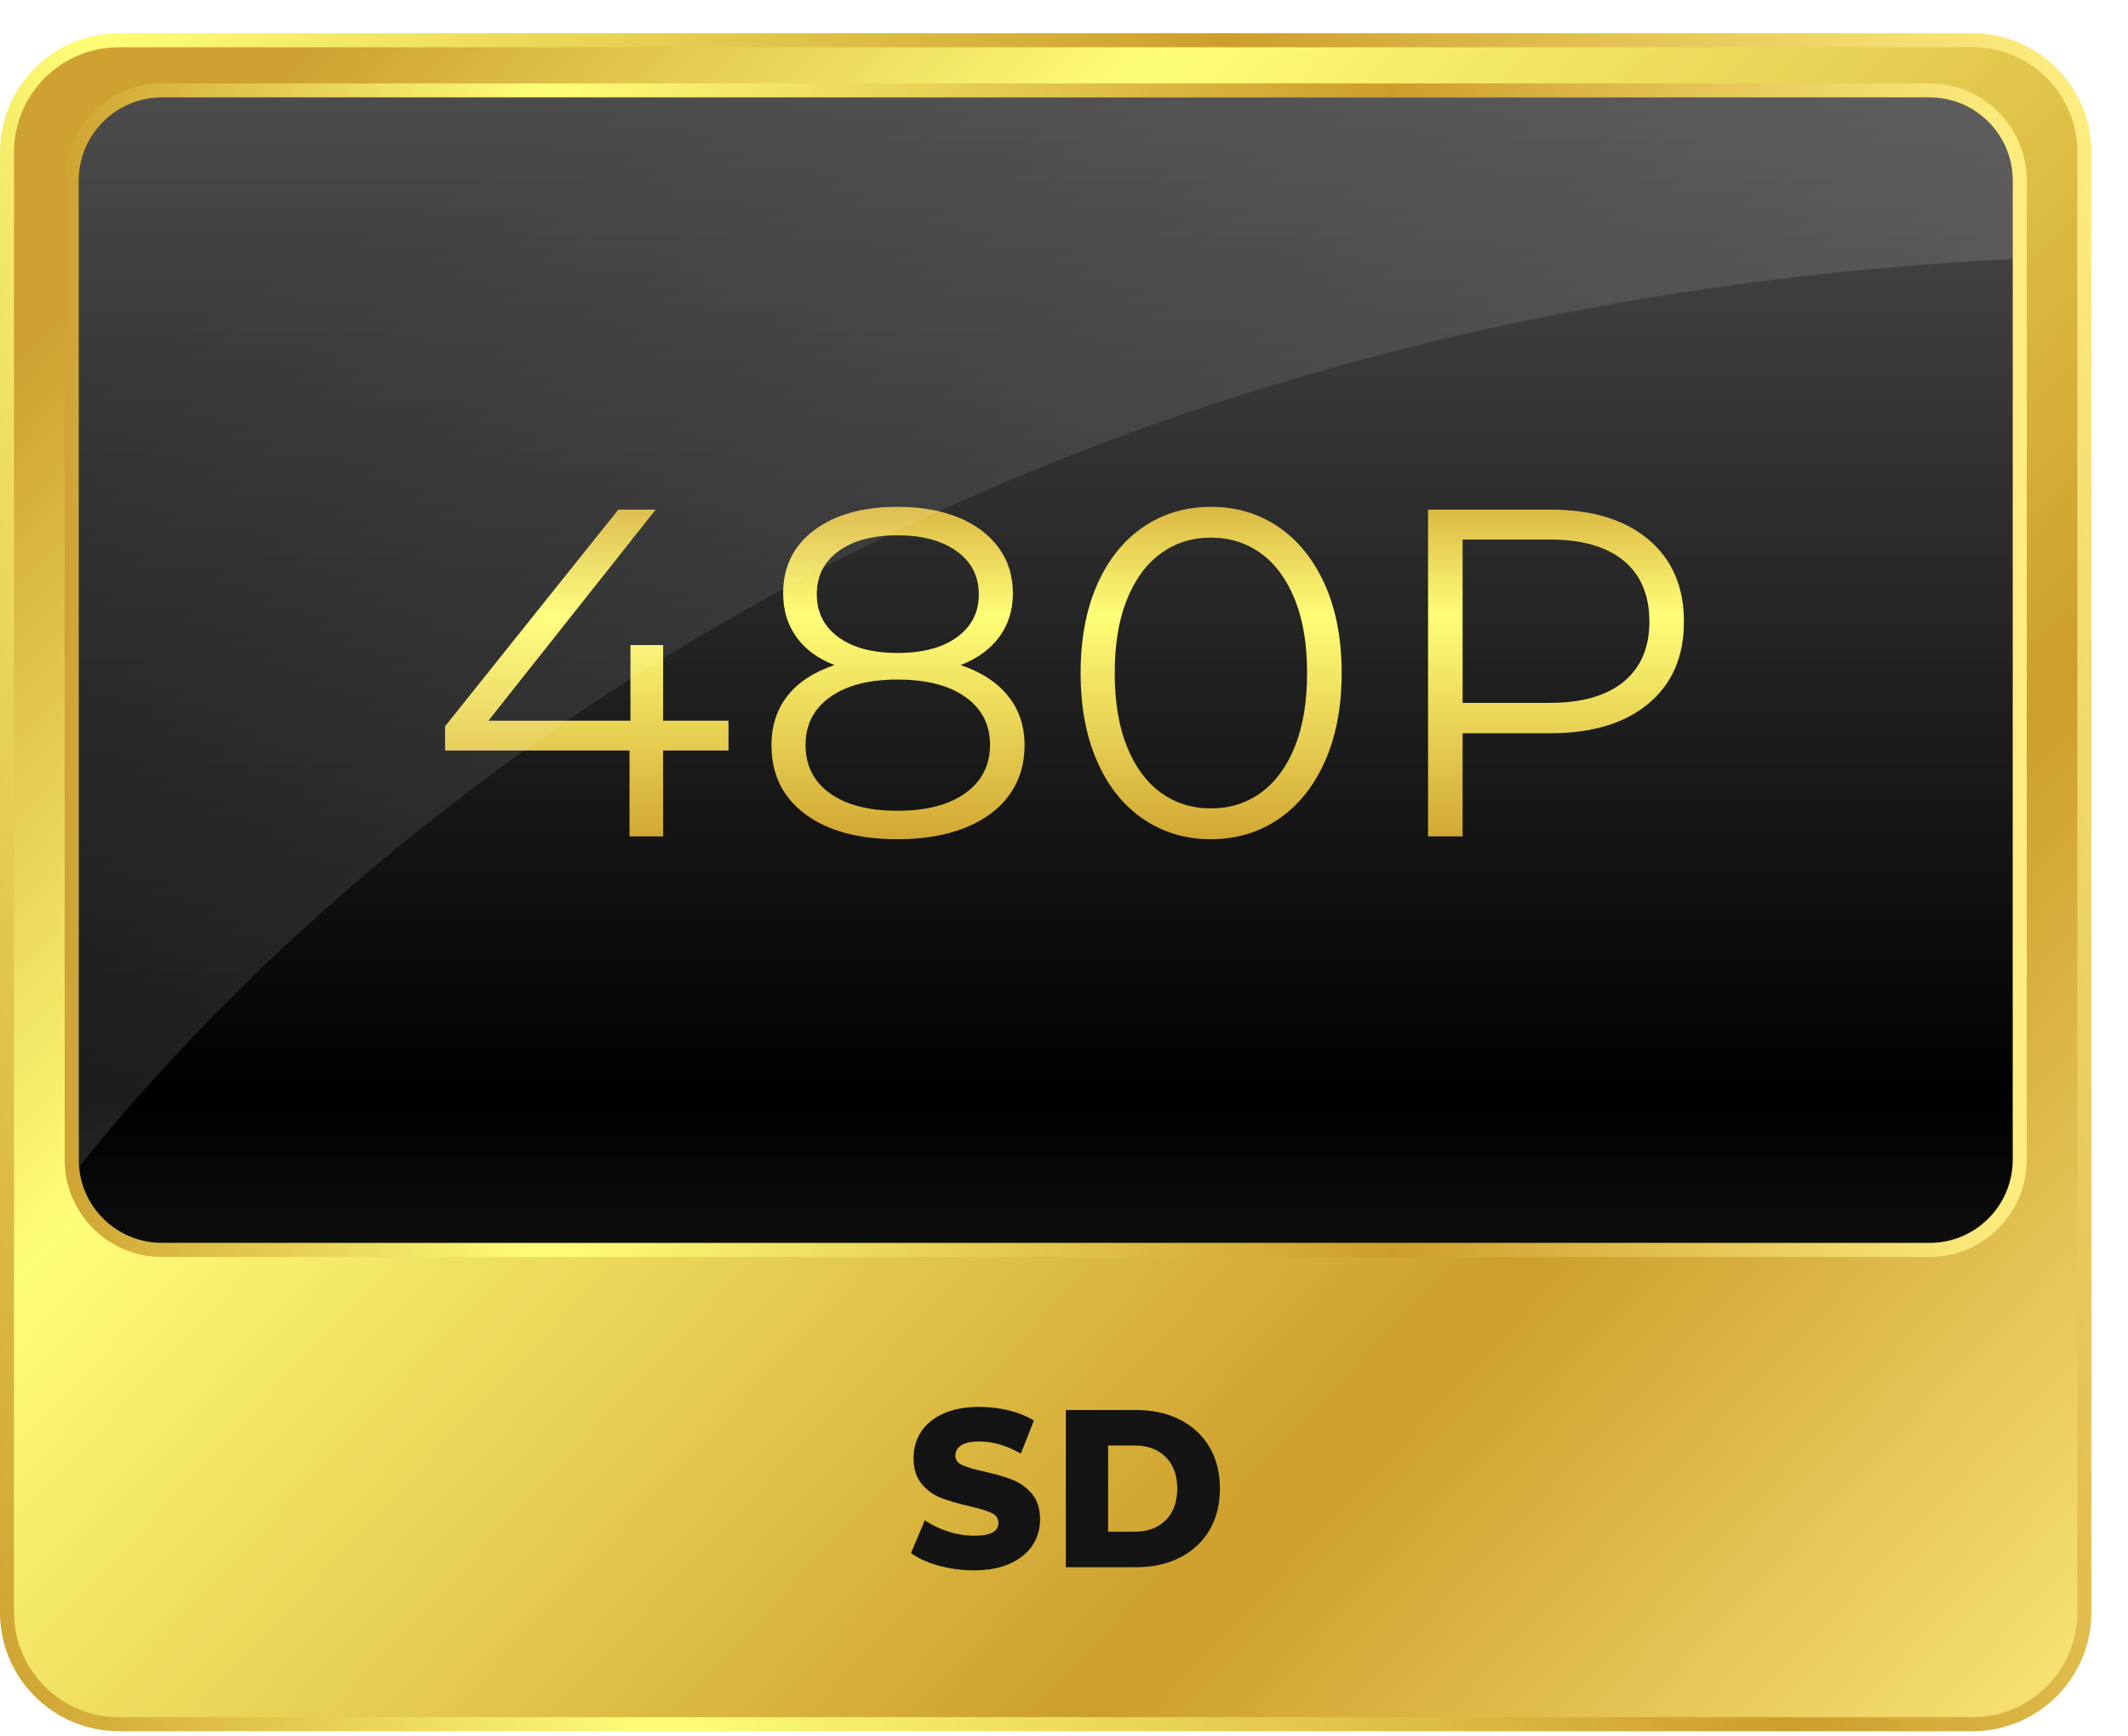
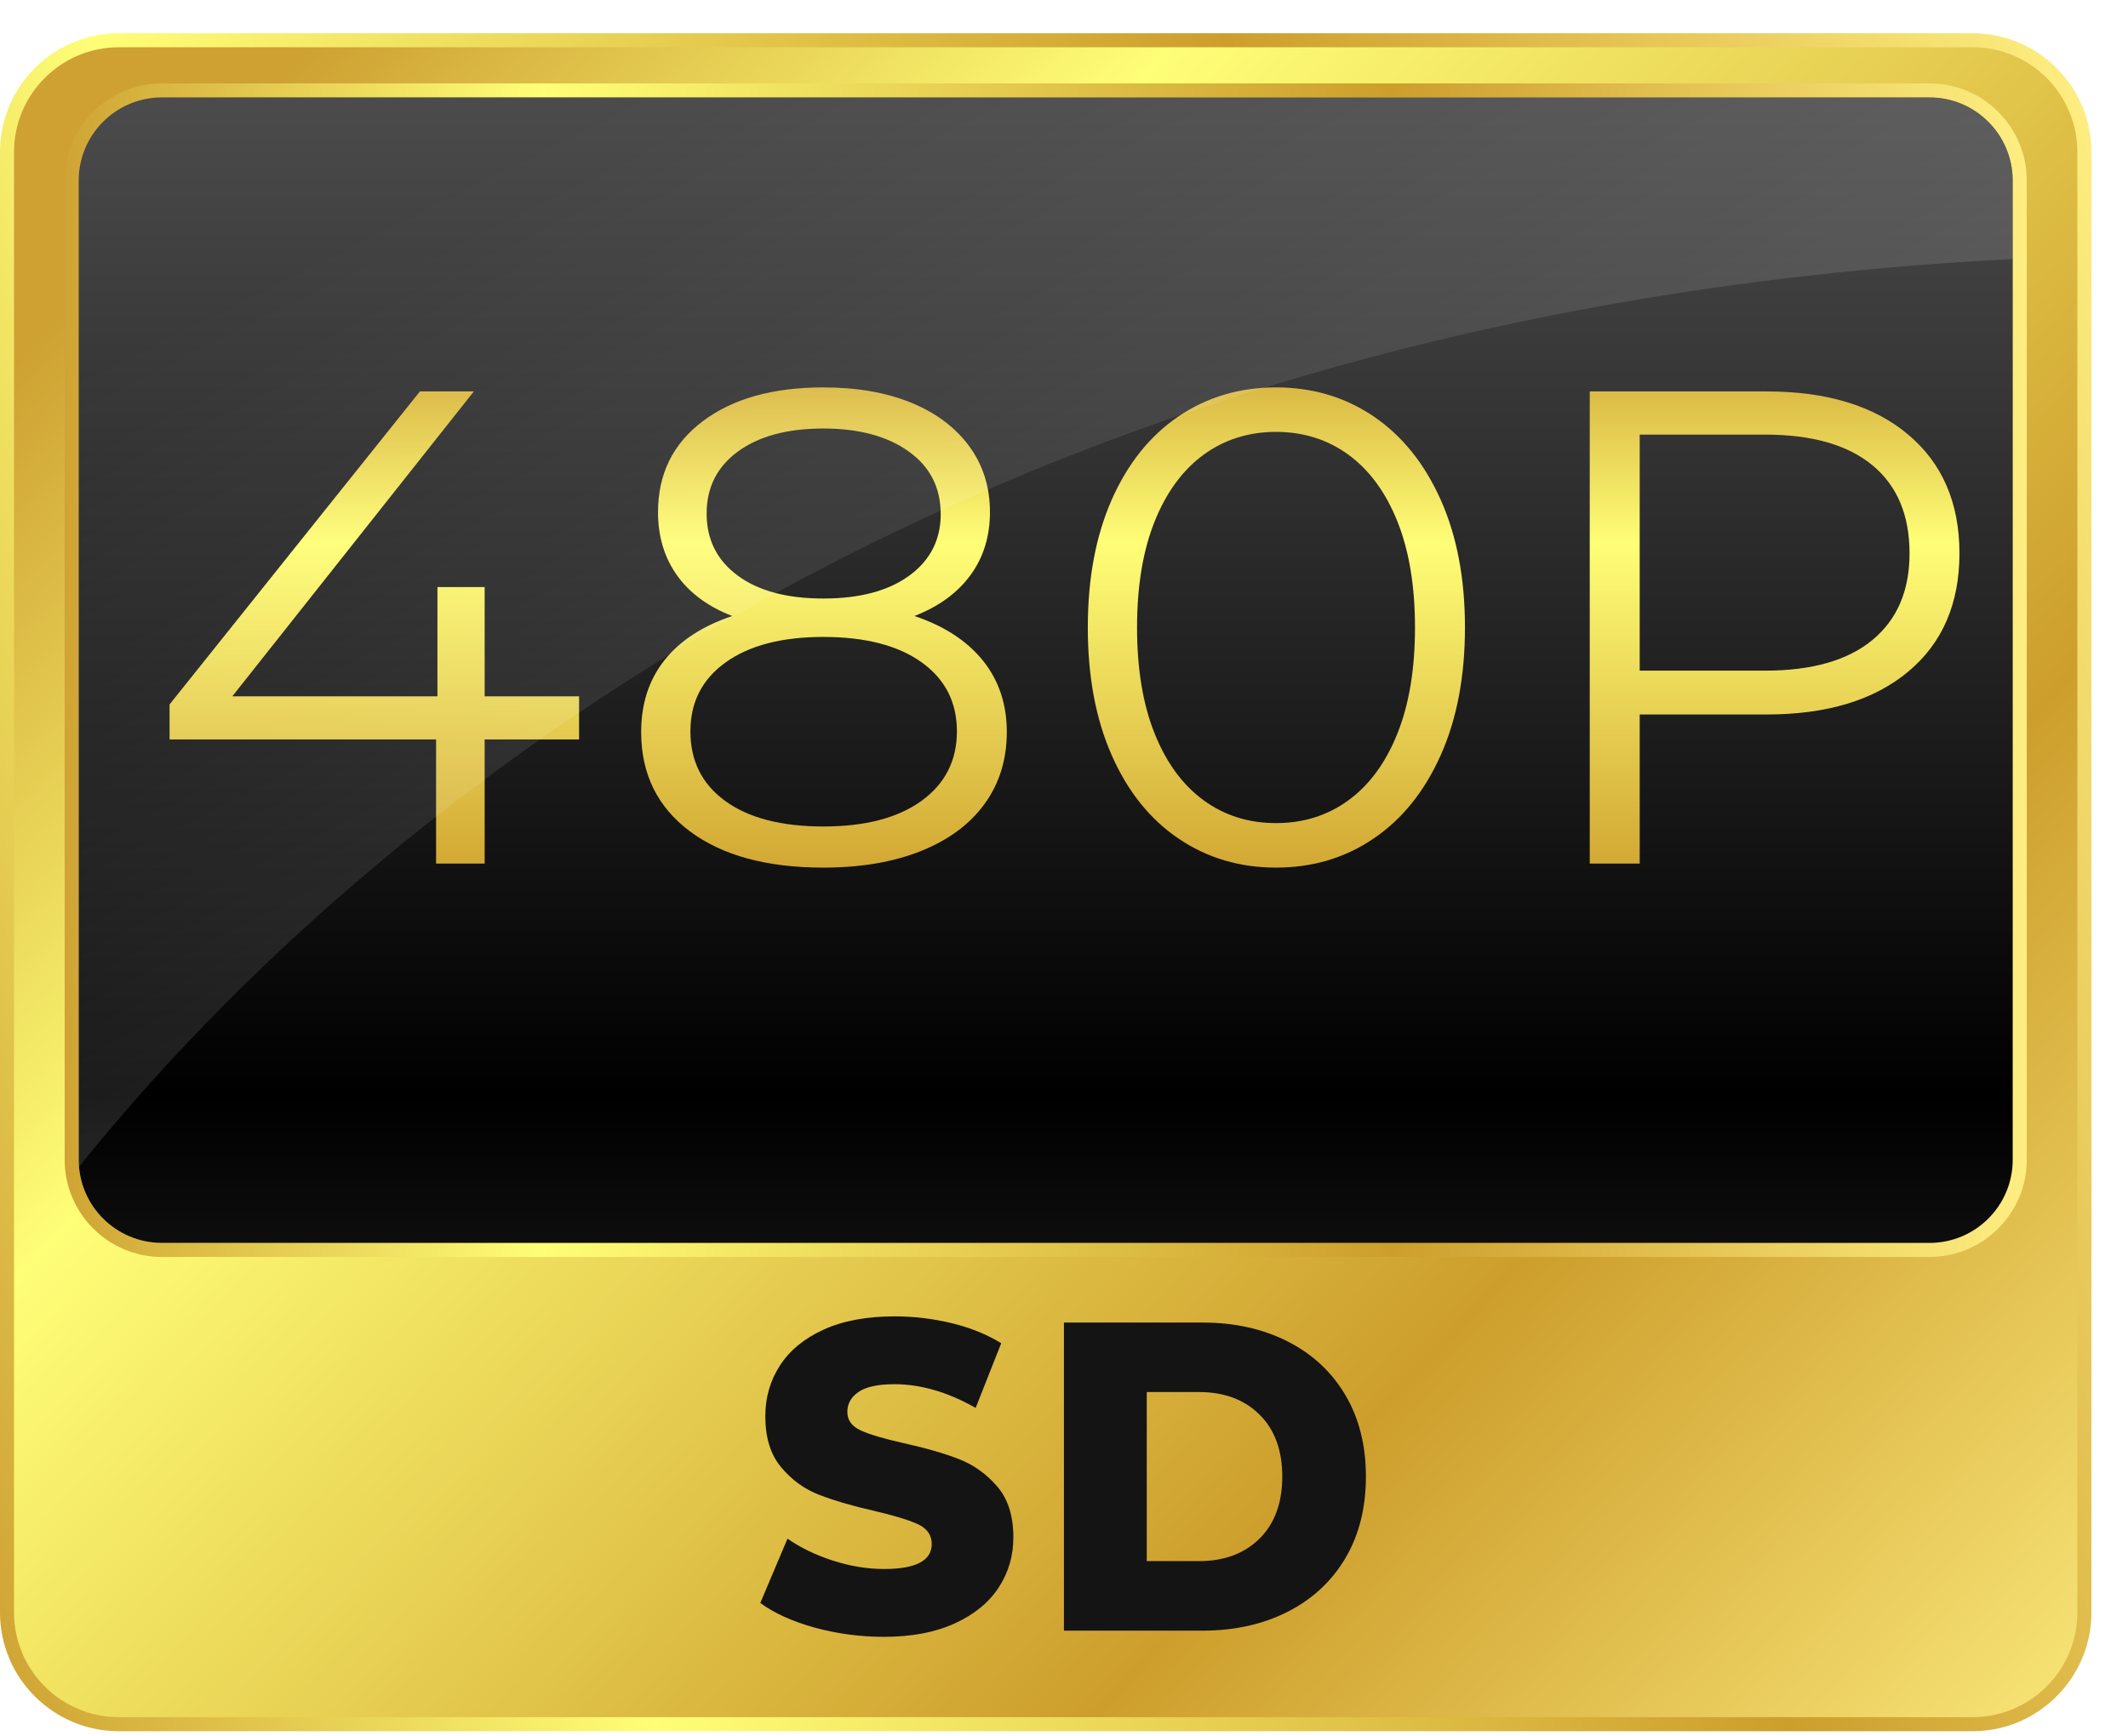
<svg xmlns="http://www.w3.org/2000/svg" version="1.2" viewBox="0 0 640 522" width="640" height="522">
  <defs>
-     <linearGradient id="g1" x2="1" gradientUnits="userSpaceOnUse" gradientTransform="matrix(551.601,517.83,-419.862,447.244,296.686,-197.403)">
+     <linearGradient id="g1" x2="1" gradientUnits="userSpaceOnUse" gradientTransform="matrix(551.601,517.83,-514.302,547.843,296.686,-197.403)">
      <stop offset="0" stop-color="#cea132" />
      <stop offset=".247" stop-color="#fffe77" />
      <stop offset=".674" stop-color="#cd9e2c" />
      <stop offset="1" stop-color="#fff083" />
    </linearGradient>
-     <linearGradient id="g2" x2="1" gradientUnits="userSpaceOnUse" gradientTransform="matrix(719.585,-261.907,212.69,584.361,-151.639,104.171)">
+     <linearGradient id="g2" x2="1" gradientUnits="userSpaceOnUse" gradientTransform="matrix(719.585,-261.907,237.093,651.407,-151.639,104.171)">
      <stop offset="0" stop-color="#cea132" />
      <stop offset=".247" stop-color="#fffe77" />
      <stop offset=".674" stop-color="#cd9e2c" />
      <stop offset="1" stop-color="#fff083" />
    </linearGradient>
-     <linearGradient id="g3" x2="1" gradientUnits="userSpaceOnUse" gradientTransform="matrix(0,-802.374,475.356,0,212.422,527.291)">
+     <linearGradient id="g3" x2="1" gradientUnits="userSpaceOnUse" gradientTransform="matrix(0,-802.374,1354.366,0,212.422,527.291)">
      <stop offset="0" stop-color="#cea132" />
      <stop offset=".247" stop-color="#fffe77" />
      <stop offset=".674" stop-color="#cd9e2c" />
      <stop offset="1" stop-color="#fff083" />
    </linearGradient>
-     <linearGradient id="g4" x2="1" gradientUnits="userSpaceOnUse" gradientTransform="matrix(590.101,0,0,353.037,19.446,25.089)">
+     <linearGradient id="g4" x2="1" gradientUnits="userSpaceOnUse" gradientTransform="matrix(590.101,0,0,353.041,19.446,25.089)">
      <stop offset="0" stop-color="#cea132" />
      <stop offset=".247" stop-color="#fffe77" />
      <stop offset=".674" stop-color="#cd9e2c" />
      <stop offset="1" stop-color="#fff083" />
    </linearGradient>
-     <linearGradient id="g5" x2="1" gradientUnits="userSpaceOnUse" gradientTransform="matrix(0,-802.374,475.356,0,212.422,527.291)">
+     <linearGradient id="g5" x2="1" gradientUnits="userSpaceOnUse" gradientTransform="matrix(0,-802.374,1354.366,0,212.422,527.291)">
      <stop offset="0" stop-color="#3b3b3b" />
      <stop offset=".246" stop-color="#000000" />
      <stop offset=".51" stop-color="#363636" />
      <stop offset=".748" stop-color="#646464" />
      <stop offset="1" stop-color="#101010" />
    </linearGradient>
-     <linearGradient id="g6" x2="1" gradientUnits="userSpaceOnUse" gradientTransform="matrix(0,175.647,-202.556,0,233.164,141.569)">
+     <linearGradient id="g6" x2="1" gradientUnits="userSpaceOnUse" gradientTransform="matrix(0,253.765,-220.054,0,194.483,100.791)">
      <stop offset="0" stop-color="#cea132" />
      <stop offset=".247" stop-color="#fffe77" />
      <stop offset=".674" stop-color="#cd9e2c" />
      <stop offset="1" stop-color="#fff083" />
    </linearGradient>
-     <linearGradient id="g7" x2="1" gradientUnits="userSpaceOnUse" gradientTransform="matrix(0,175.646,-230.738,0,335.765,141.569)">
+     <linearGradient id="g7" x2="1" gradientUnits="userSpaceOnUse" gradientTransform="matrix(0,253.764,-193.184,0,342.716,100.791)">
      <stop offset="0" stop-color="#cea132" />
      <stop offset=".247" stop-color="#fffe77" />
      <stop offset=".674" stop-color="#cd9e2c" />
      <stop offset="1" stop-color="#fff083" />
    </linearGradient>
-     <linearGradient id="g8" x2="1" gradientUnits="userSpaceOnUse" gradientTransform="matrix(0,175.646,-223.72,0,427.936,141.569)">
+     <linearGradient id="g8" x2="1" gradientUnits="userSpaceOnUse" gradientTransform="matrix(0,253.764,-199.25,0,475.879,100.791)">
      <stop offset="0" stop-color="#cea132" />
      <stop offset=".247" stop-color="#fffe77" />
      <stop offset=".674" stop-color="#cd9e2c" />
      <stop offset="1" stop-color="#fff083" />
    </linearGradient>
-     <linearGradient id="g9" x2="1" gradientUnits="userSpaceOnUse" gradientTransform="matrix(0,175.647,-224.365,0,530.762,141.569)">
+     <linearGradient id="g9" x2="1" gradientUnits="userSpaceOnUse" gradientTransform="matrix(0,253.765,-198.655,0,624.436,100.791)">
      <stop offset="0" stop-color="#cea132" />
      <stop offset=".247" stop-color="#fffe77" />
      <stop offset=".674" stop-color="#cd9e2c" />
      <stop offset="1" stop-color="#fff083" />
    </linearGradient>
-     <linearGradient id="g10" x2="1" gradientUnits="userSpaceOnUse" gradientTransform="matrix(544.482,1131.391,-625.725,301.131,362.364,-56.07)">
+     <linearGradient id="g10" x2="1" gradientUnits="userSpaceOnUse" gradientTransform="matrix(544.482,1131.391,-2576.712,1240.046,362.364,-56.07)">
      <stop offset="0" stop-color="#000000" />
      <stop offset="1" stop-color="#b3b3b3" />
    </linearGradient>
  </defs>
  <style>
		.s0 { fill: url(#g1) } 
		.s1 { fill: url(#g2) } 
		.s2 { fill: url(#g3) } 
		.s3 { fill: url(#g4) } 
		.s4 { fill: url(#g5) } 
		.s5 { fill: url(#g6) } 
		.s6 { fill: url(#g7) } 
		.s7 { fill: url(#g8) } 
		.s8 { fill: url(#g9) } 
		.s9 { fill: #141414 } 
		.s10 { mix-blend-mode: screen;fill: url(#g10) } 
	</style>
  <g id="Layer 1">
	</g>
  <g id="&lt;Group&gt;">
    <g id="&lt;Group&gt;">
      <path id="&lt;Path&gt;" class="s0" d="m593.27 518.68h-557.54c-18.57 0-33.62-15.05-33.62-33.61v-439.34c0-18.57 15.05-33.62 33.62-33.62h557.54c18.56 0 33.61 15.05 33.61 33.62v439.34c0 18.56-15.05 33.61-33.61 33.61z" />
      <path id="&lt;Compound Path&gt;" class="s1" d="m593.27 520.8h-557.54c-19.7 0-35.73-16.03-35.73-35.73v-439.34c0-19.7 16.03-35.73 35.73-35.73h557.54c19.7 0 35.73 16.03 35.73 35.73v439.34c0 19.7-16.03 35.73-35.73 35.73zm-557.54-506.58c-17.38 0-31.51 14.13-31.51 31.51v439.34c0 17.37 14.13 31.5 31.51 31.5h557.54c17.37 0 31.5-14.13 31.5-31.5v-439.34c0-17.38-14.13-31.51-31.5-31.51z" />
    </g>
    <g id="&lt;Group&gt;">
      <path id="&lt;Path&gt;" class="s2" d="m580.31 373.9h-531.62c-13.82 0-25.02-11.2-25.02-25.01v-294.56c0-13.82 11.2-25.02 25.02-25.02h531.62c13.81 0 25.01 11.2 25.01 25.02v294.56c0 13.81-11.2 25.01-25.01 25.01z" />
      <path id="&lt;Compound Path&gt;" class="s3" d="m580.31 25.09h-531.62c-16.13 0-29.24 13.11-29.24 29.24v294.56c0 16.12 13.11 29.24 29.24 29.24h531.62c16.12 0 29.24-13.12 29.24-29.24v-294.56c0-16.13-13.12-29.24-29.24-29.24zm0 4.22c13.82 0 25.02 11.2 25.02 25.02v294.56c0 13.81-11.2 25.01-25.02 25.01h-531.62c-13.82 0-25.02-11.2-25.02-25.01v-294.56c0-13.82 11.2-25.02 25.02-25.02z" />
    </g>
    <path id="&lt;Path&gt;" class="s4" d="m580.31 373.9h-531.62c-13.82 0-25.02-11.2-25.02-25.01v-294.56c0-13.82 11.2-25.02 25.02-25.02h531.62c13.81 0 25.01 11.2 25.01 25.02v294.56c0 13.81-11.2 25.01-25.01 25.01z" />
    <g id="&lt;Group&gt;">
-       <path id="&lt;Compound Path&gt;" class="s5" d="m219.1 225.78h-19.66v25.84h-10.11v-25.84h-55.48v-7.3l52.11-65.17h11.23l-50.28 63.48h42.7v-22.75h9.83v22.75h19.66z" />
-       <path id="&lt;Compound Path&gt;" class="s6" d="m303.16 209.35q4.98 6.18 4.98 14.88 0 8.57-4.63 14.96-4.64 6.39-13.27 9.83-8.64 3.45-20.3 3.44-17.69 0-27.81-7.58-10.11-7.58-10.11-20.65 0-8.84 4.85-14.95 4.84-6.11 14.11-9.2-7.58-2.95-11.51-8.5-3.94-5.55-3.94-13.13 0-11.94 9.34-18.96 9.34-7.02 25.07-7.02 10.4-0.01 18.19 3.15 7.8 3.16 12.15 9.06 4.35 5.9 4.35 13.77 0 7.58-4.07 13.13-4.07 5.55-11.66 8.5 9.27 3.09 14.26 9.27zm-12.78 29.21q7.37-5.34 7.37-14.47 0-9.13-7.37-14.39-7.38-5.27-20.44-5.27-12.92 0-20.29 5.27-7.38 5.26-7.38 14.39 0 9.27 7.31 14.54 7.3 5.27 20.36 5.27 13.06 0 20.44-5.34zm-38.27-46.91q6.46 4.78 17.83 4.78 11.38 0 17.91-4.78 6.53-4.77 6.53-12.78 0-8.29-6.67-13.06-6.67-4.78-17.77-4.78-11.23 0-17.76 4.78-6.53 4.77-6.53 12.92 0 8.15 6.46 12.92z" />
-       <path id="&lt;Compound Path&gt;" class="s7" d="m343.89 246.42q-8.92-6.03-13.91-17.34-4.98-11.3-4.98-26.62 0-15.3 4.98-26.61 4.99-11.3 13.91-17.35 8.91-6.03 20.29-6.03 11.38 0 20.3 6.03 8.91 6.05 13.97 17.35 5.06 11.31 5.06 26.61 0 15.32-5.06 26.62-5.06 11.31-13.97 17.34-8.92 6.05-20.3 6.04-11.38 0.01-20.29-6.04zm35.39-8q6.53-4.77 10.18-13.91 3.65-9.12 3.65-22.05 0-12.91-3.65-22.05-3.65-9.12-10.18-13.9-6.53-4.77-15.1-4.78-8.57 0.01-15.1 4.78-6.53 4.78-10.18 13.9-3.65 9.14-3.65 22.05 0 12.93 3.65 22.05 3.65 9.14 10.18 13.91 6.53 4.78 15.1 4.77 8.57 0.01 15.1-4.77z" />
-       <path id="&lt;Compound Path&gt;" class="s8" d="m495.78 162.3q10.67 8.99 10.67 24.72 0 15.73-10.67 24.64-10.68 8.92-29.49 8.92h-26.41v31.04h-10.39v-98.31h36.8q18.81 0 29.49 8.99zm-7.44 42.76q7.72-6.39 7.72-18.04 0-11.94-7.72-18.33-7.73-6.39-22.34-6.39h-26.12v49.15h26.12q14.61 0 22.34-6.39z" />
+       <path id="&lt;Compound Path&gt;" class="s5" d="m174.16 222.45h-28.4v37.34h-14.61v-37.34h-80.15v-10.54l75.29-94.16h16.22l-72.64 91.72h61.69v-32.87h14.2v32.87h28.4z" />
+       <path id="&lt;Compound Path&gt;" class="s6" d="m295.61 198.72q7.19 8.93 7.19 21.49 0 12.39-6.68 21.62-6.71 9.23-19.18 14.2-12.48 4.98-29.32 4.97-25.56 0-40.18-10.95-14.61-10.95-14.61-29.84 0-12.77 7.01-21.59 6.99-8.83 20.38-13.3-10.95-4.26-16.63-12.28-5.69-8.01-5.69-18.97 0-17.25 13.5-27.39 13.49-10.14 36.22-10.14 15.02-0.01 26.28 4.55 11.26 4.57 17.55 13.09 6.28 8.52 6.28 19.89 0 10.96-5.88 18.97-5.88 8.02-16.84 12.28 13.39 4.47 20.6 13.4zm-18.46 42.2q10.64-7.72 10.64-20.91 0-13.19-10.64-20.79-10.67-7.61-29.53-7.61-18.67 0-29.32 7.61-10.66 7.6-10.66 20.79 0 13.4 10.56 21.01 10.55 7.61 29.42 7.61 18.86 0 29.53-7.71zm-55.29-67.77q9.33 6.9 25.76 6.9 16.44 0 25.87-6.9 9.43-6.9 9.43-18.47 0-11.98-9.63-18.87-9.64-6.9-25.67-6.9-16.23 0-25.66 6.9-9.44 6.89-9.44 18.67 0 11.77 9.34 18.67z" />
+       <path id="&lt;Compound Path&gt;" class="s7" d="m354.45 252.27q-12.88-8.71-20.09-25.05-7.2-16.32-7.2-38.46 0-22.1 7.2-38.44 7.21-16.33 20.09-25.07 12.88-8.71 29.32-8.71 16.44 0 29.33 8.71 12.87 8.74 20.18 25.07 7.31 16.34 7.31 38.44 0 22.14-7.31 38.46-7.31 16.34-20.18 25.05-12.89 8.74-29.33 8.73-16.44 0.01-29.32-8.73zm51.13-11.55q9.44-6.9 14.71-20.1 5.27-13.18 5.27-31.86 0-18.65-5.27-31.85-5.27-13.18-14.71-20.09-9.43-6.89-21.81-6.9-12.38 0.01-21.82 6.9-9.43 6.91-14.71 20.09-5.27 13.2-5.27 31.85 0 18.68 5.27 31.86 5.28 13.2 14.71 20.1 9.44 6.9 21.82 6.89 12.38 0.01 21.81-6.89z" />
+       <path id="&lt;Compound Path&gt;" class="s8" d="m573.9 130.74q15.41 12.99 15.41 35.72 0 22.72-15.41 35.59-15.43 12.89-42.61 12.89h-38.15v44.85h-15.02v-142.04h53.17q27.18 0 42.61 12.99zm-10.75 61.78q11.15-9.23 11.15-26.06 0-17.25-11.15-26.49-11.17-9.23-32.28-9.23h-37.73v71.01h37.73q21.11 0 32.28-9.23z" />
    </g>
    <g id="&lt;Group&gt;">
-       <path id="&lt;Compound Path&gt;" class="s9" d="m282.32 470.99q-5.14-1.42-8.34-3.78l4.17-9.87q3.01 2.1 6.99 3.38 3.98 1.28 7.83 1.28 7.32 0 7.31-3.85 0-2.02-2.07-3-2.1-0.98-6.71-2.06-5.07-1.15-8.48-2.47-3.4-1.31-5.83-4.22-2.44-2.9-2.44-7.83 0-4.33 2.24-7.8 2.25-3.48 6.71-5.51 4.45-2.03 10.94-2.03 4.43 0.01 8.73 1.05 4.3 1.05 7.57 3.07l-3.92 9.93q-6.41-3.64-12.44-3.64-3.79 0-5.52 1.18-1.73 1.18-1.73 3.07-0.01 1.89 2.05 2.84 2.05 0.94 6.61 1.96 5.13 1.14 8.5 2.46 3.37 1.32 5.84 4.19 2.47 2.87 2.47 7.8 0 4.26-2.25 7.7-2.24 3.45-6.74 5.51-4.49 2.06-10.9 2.06-5.46-0.01-10.59-1.42z" />
-       <path id="&lt;Compound Path&gt;" class="s9" d="m320.56 424.18h21.24q7.38 0 13.09 2.9 5.71 2.91 8.86 8.25 3.14 5.33 3.14 12.49 0 7.16-3.14 12.5-3.15 5.33-8.86 8.24-5.71 2.9-13.09 2.9h-21.24zm20.73 36.61q5.77 0 9.27-3.44 3.49-3.45 3.5-9.53-0.01-6.08-3.5-9.52-3.5-3.45-9.27-3.45h-8.02v25.94z" />
+       <path id="&lt;Compound Path&gt;" class="s9" d="m245.01 489.63q-10.07-2.79-16.35-7.41l8.18-19.35q5.9 4.11 13.7 6.62 7.8 2.51 15.35 2.51 14.35 0 14.33-7.54 0-3.96-4.06-5.89-4.11-1.92-13.15-4.03-9.94-2.26-16.62-4.85-6.67-2.56-11.43-8.27-4.79-5.68-4.79-15.35 0-8.49 4.4-15.29 4.41-6.82 13.15-10.8 8.72-3.98 21.45-3.98 8.68 0.02 17.11 2.06 8.43 2.06 14.84 6.02l-7.69 19.46q-12.56-7.13-24.38-7.13-7.43 0-10.82 2.31-3.39 2.31-3.39 6.02-0.02 3.7 4.01 5.57 4.02 1.84 12.96 3.84 10.06 2.23 16.67 4.82 6.6 2.59 11.44 8.21 4.85 5.63 4.85 15.3 0 8.35-4.42 15.09-4.39 6.76-13.21 10.8-8.8 4.04-21.37 4.04-10.7-0.02-20.76-2.78z" />
+       <path id="&lt;Compound Path&gt;" class="s9" d="m319.98 397.86h41.64q14.46 0 25.66 5.69 11.19 5.7 17.37 16.17 6.15 10.45 6.15 24.48 0 14.04-6.15 24.51-6.18 10.45-17.37 16.15-11.2 5.69-25.66 5.69h-41.64zm40.64 71.77q11.31 0 18.17-6.75 6.84-6.76 6.86-18.68-0.02-11.92-6.86-18.66-6.86-6.77-18.17-6.77h-15.73v50.86z" />
    </g>
    <path id="&lt;Path&gt;" class="s10" d="m580.31 29.31h-531.62c-13.82 0-25.02 11.2-25.02 25.02v294.56q0.01 1.07 0.11 2.11c65.14-81.33 243.12-255.76 581.54-273.08v-23.59c0-13.82-11.2-25.02-25.01-25.02z" />
  </g>
</svg>
